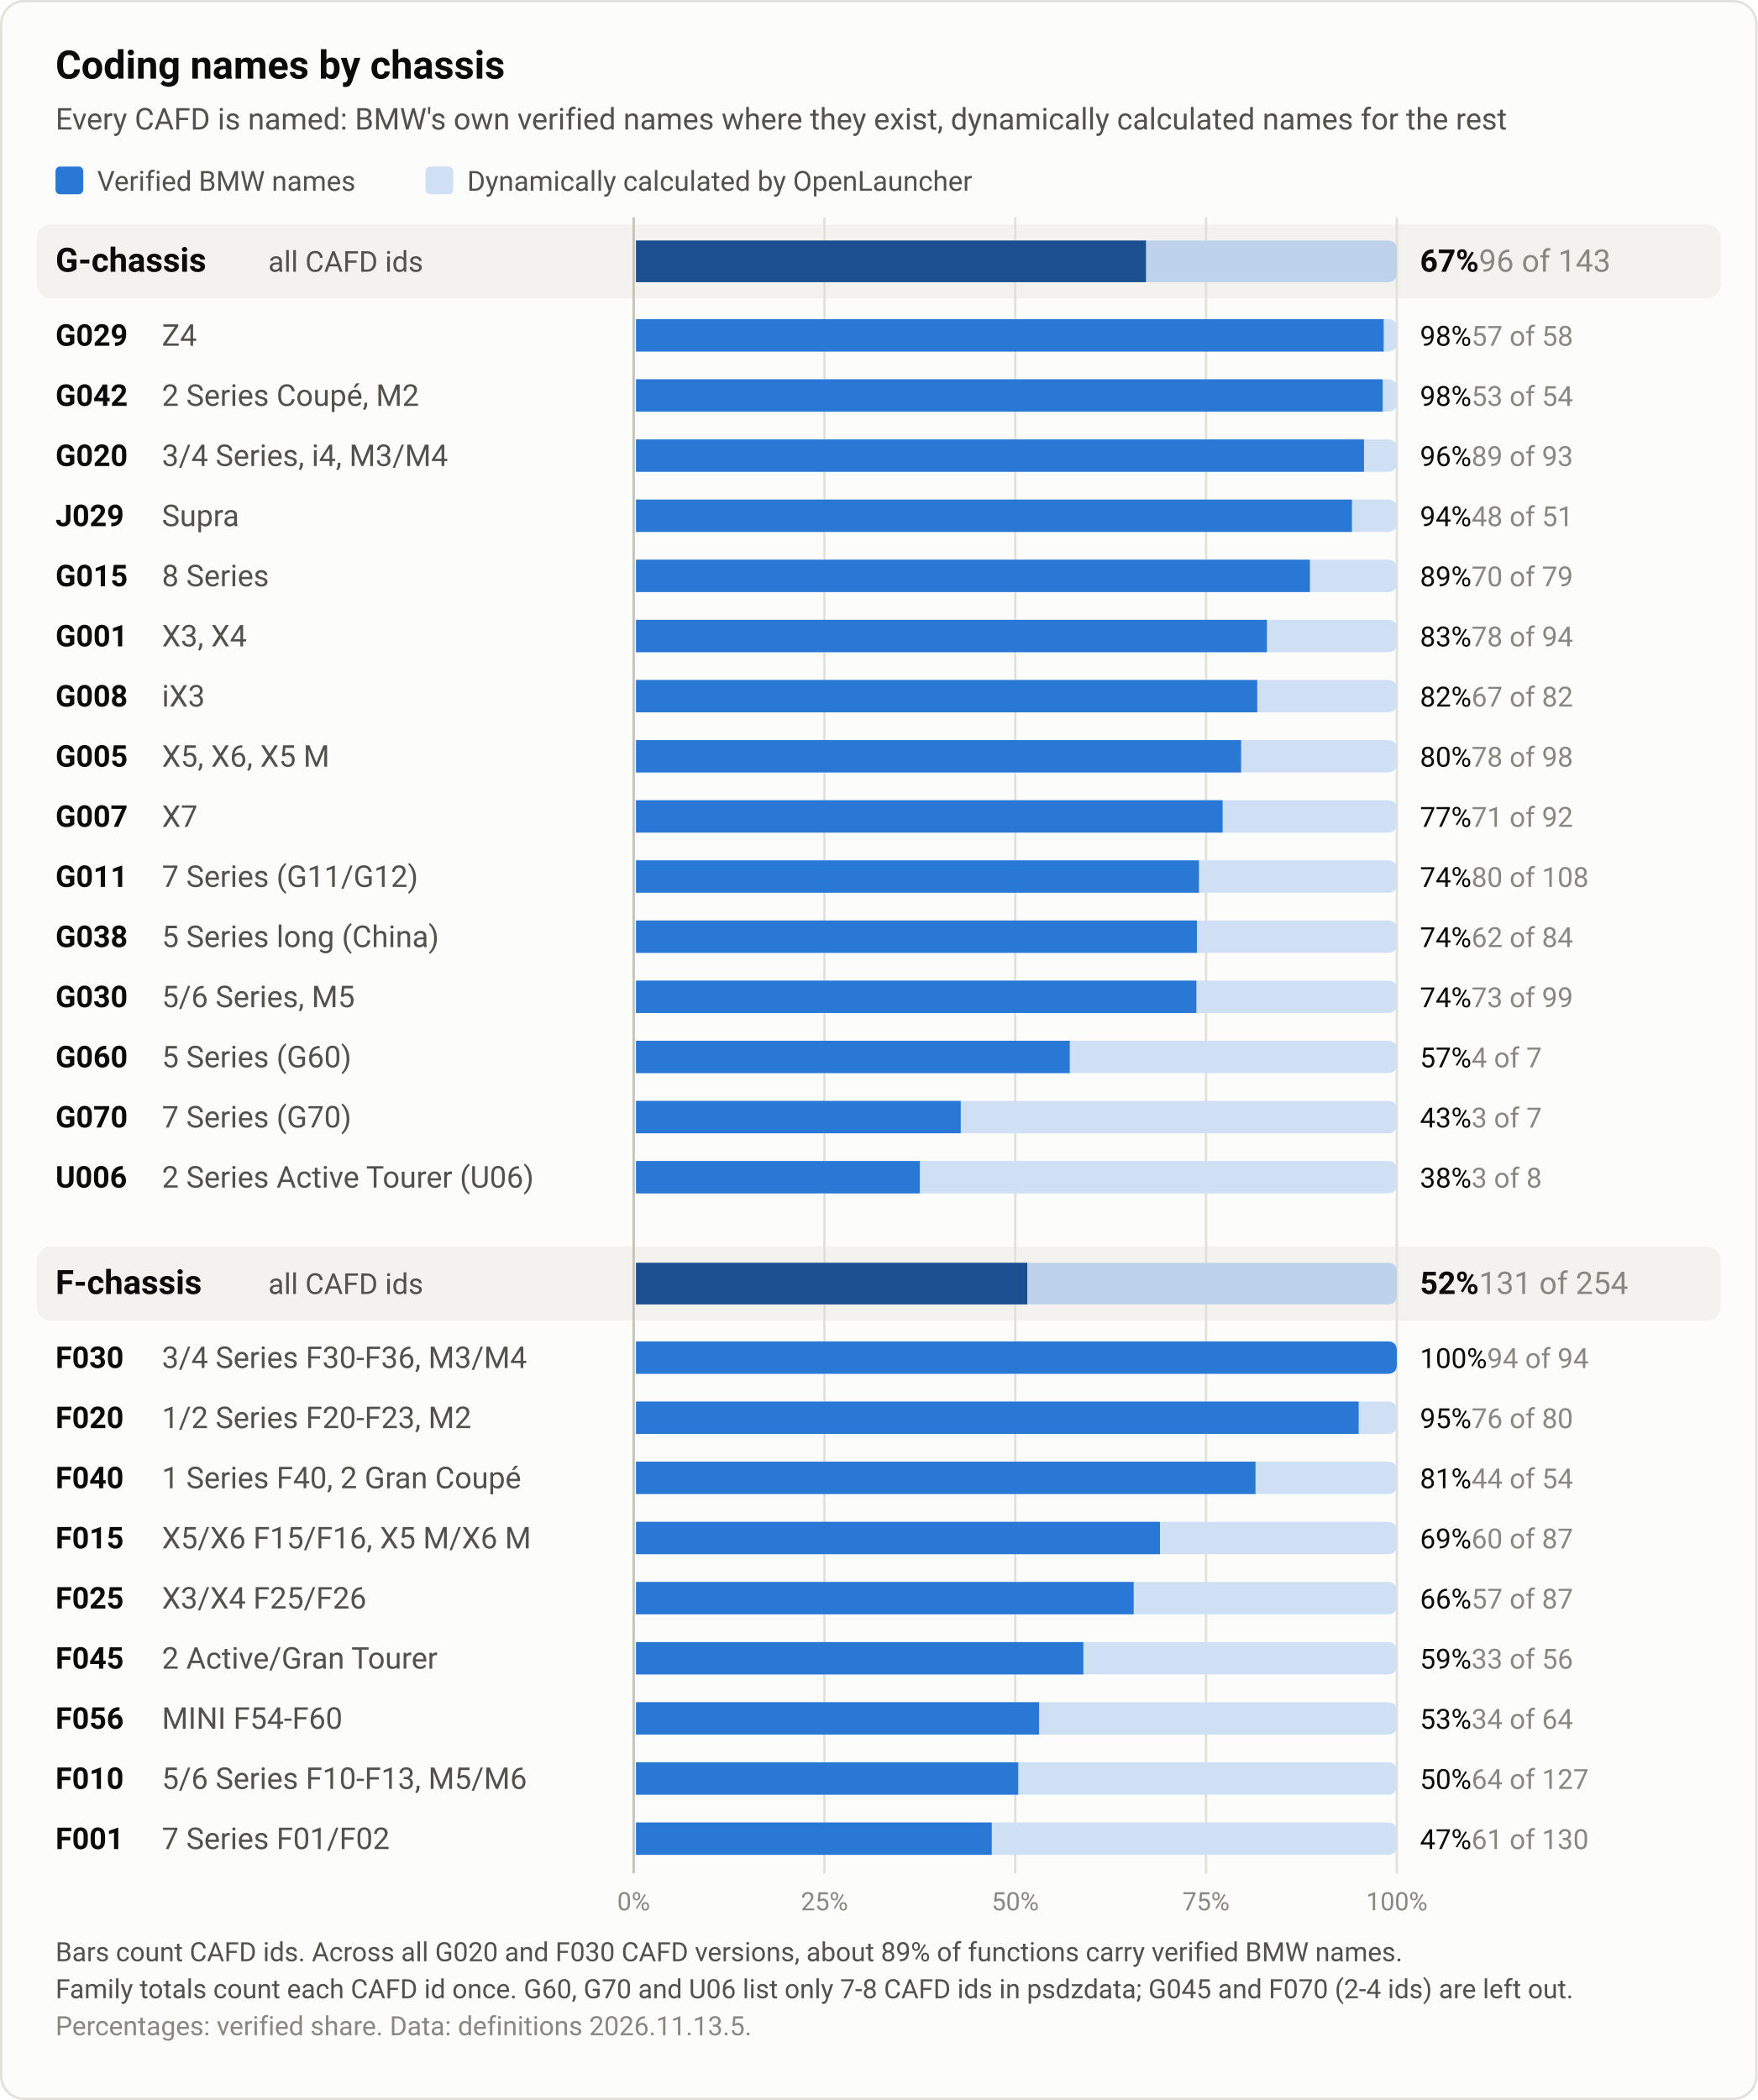
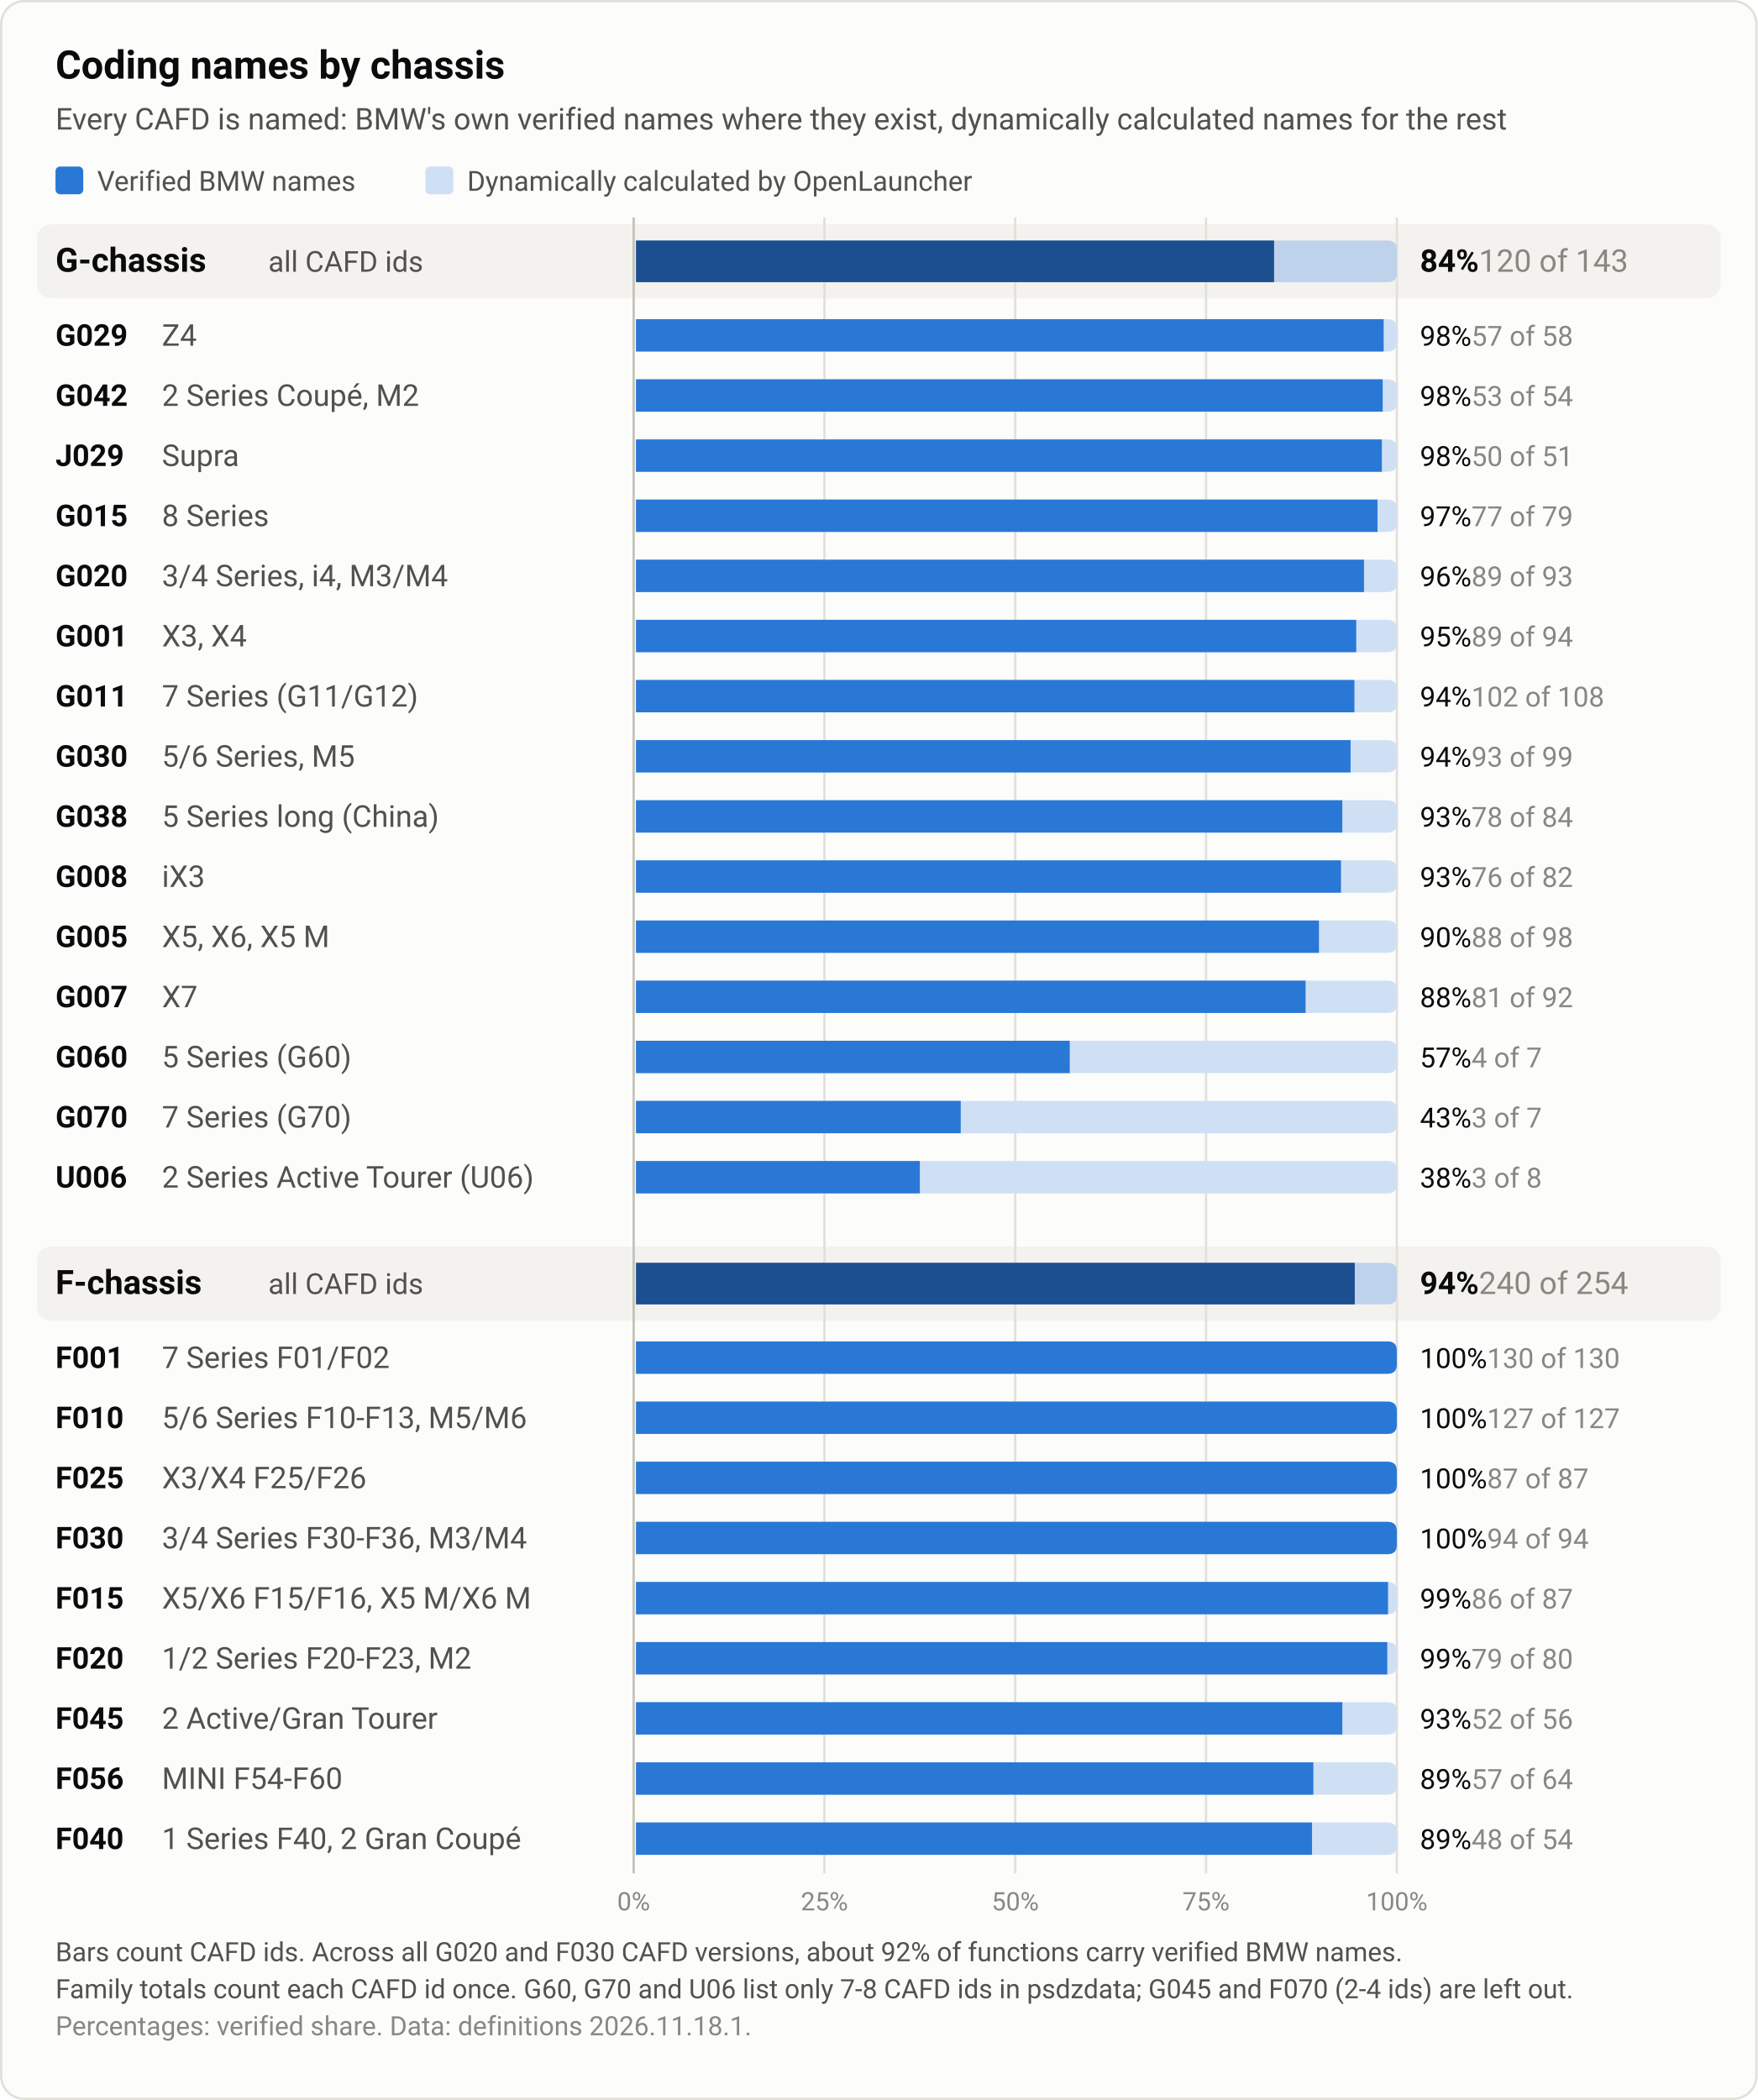
<svg xmlns="http://www.w3.org/2000/svg" width="760" height="908" viewBox="0 0 760 908" font-family="system-ui, -apple-system, 'Segoe UI', Roboto, Helvetica, Arial, sans-serif" role="img" aria-labelledby="t d">
  <rect x="0.5" y="0.5" width="759" height="907" rx="10" fill="#fcfcfb" stroke="#e1e0d9" />
  <text x="24" y="34" font-size="17" font-weight="600" fill="#0b0b0b">Coding names by chassis</text>
  <text x="24" y="56" font-size="13" fill="#52514e">Every CAFD is named: BMW's own verified names where they exist, dynamically calculated names for the rest</text>
  <rect x="24" y="72" width="12" height="12" rx="2" fill="#2a78d6" />
  <text x="42" y="82.5" font-size="12" fill="#52514e">Verified BMW names</text>
  <rect x="184" y="72" width="12" height="12" rx="2" fill="#cfe0f5" />
  <text x="202" y="82.5" font-size="12" fill="#52514e">Dynamically calculated by OpenLauncher</text>
  <rect x="16" y="97" width="728" height="32" rx="6" fill="#f3f2ee" />
  <rect x="16" y="539" width="728" height="32" rx="6" fill="#f3f2ee" />
  <line x1="274.0" y1="94" x2="274.0" y2="810" stroke="#c3c2b7" stroke-width="1" />
  <text x="274.0" y="826" font-size="11" fill="#898781" text-anchor="middle">0%</text>
  <line x1="356.5" y1="94" x2="356.5" y2="810" stroke="#e1e0d9" stroke-width="1" />
  <text x="356.5" y="826" font-size="11" fill="#898781" text-anchor="middle">25%</text>
  <line x1="439.0" y1="94" x2="439.0" y2="810" stroke="#e1e0d9" stroke-width="1" />
  <text x="439.0" y="826" font-size="11" fill="#898781" text-anchor="middle">50%</text>
  <line x1="521.5" y1="94" x2="521.5" y2="810" stroke="#e1e0d9" stroke-width="1" />
  <text x="521.5" y="826" font-size="11" fill="#898781" text-anchor="middle">75%</text>
  <line x1="604.0" y1="94" x2="604.0" y2="810" stroke="#e1e0d9" stroke-width="1" />
  <text x="604.0" y="826" font-size="11" fill="#898781" text-anchor="middle">100%</text>
  <text x="24" y="117.5" font-size="14.5" font-weight="700" fill="#0b0b0b">G-chassis</text>
  <text x="116" y="117.5" font-size="12.5" fill="#52514e">all CAFD ids</text>
  <path d="M275,104 H600 Q604,104 604,108 V118 Q604,122 600,122 H275 Z" fill="#bfd2ec" />
-   <path d="M275,104 H495.538 V122 H275 Z" fill="#1b4f8f" />
-   <text x="614" y="117.5" font-size="13.5" font-weight="700" fill="#0b0b0b">67%<tspan font-weight="400" fill="#898781">  96 of 143</tspan>
+   <path d="M275,104 H550.923 V122 H275 Z" fill="#1b4f8f" />
+   <text x="614" y="117.5" font-size="13.5" font-weight="700" fill="#0b0b0b">84%<tspan font-weight="400" fill="#898781">  120 of 143</tspan>
  </text>
  <text x="24" y="149.5" font-size="13" font-weight="600" fill="#0b0b0b">G029</text>
  <text x="70" y="149.5" font-size="13" fill="#52514e">Z4</text>
  <path d="M275,138 H600 Q604,138 604,142 V148 Q604,152 600,152 H275 Z" fill="#cfe0f5" />
  <path d="M275,138 H598.31 V152 H275 Z" fill="#2a78d6" />
  <text x="614" y="149.5" font-size="12" font-weight="400" fill="#0b0b0b">98%<tspan font-weight="400" fill="#898781">  57 of 58</tspan>
  </text>
  <text x="24" y="175.5" font-size="13" font-weight="600" fill="#0b0b0b">G042</text>
  <text x="70" y="175.5" font-size="13" fill="#52514e">2 Series Coupé, M2</text>
  <path d="M275,164 H600 Q604,164 604,168 V174 Q604,178 600,178 H275 Z" fill="#cfe0f5" />
  <path d="M275,164 H597.889 V178 H275 Z" fill="#2a78d6" />
  <text x="614" y="175.5" font-size="12" font-weight="400" fill="#0b0b0b">98%<tspan font-weight="400" fill="#898781">  53 of 54</tspan>
  </text>
-   <text x="24" y="201.5" font-size="13" font-weight="600" fill="#0b0b0b">G020</text>
-   <text x="70" y="201.5" font-size="13" fill="#52514e">3/4 Series, i4, M3/M4</text>
+   <text x="24" y="201.5" font-size="13" font-weight="600" fill="#0b0b0b">J029</text>
+   <text x="70" y="201.5" font-size="13" fill="#52514e">Supra</text>
  <path d="M275,190 H600 Q604,190 604,194 V200 Q604,204 600,204 H275 Z" fill="#cfe0f5" />
-   <path d="M275,190 H589.806 V204 H275 Z" fill="#2a78d6" />
-   <text x="614" y="201.5" font-size="12" font-weight="400" fill="#0b0b0b">96%<tspan font-weight="400" fill="#898781">  89 of 93</tspan>
+   <path d="M275,190 H597.529 V204 H275 Z" fill="#2a78d6" />
+   <text x="614" y="201.5" font-size="12" font-weight="400" fill="#0b0b0b">98%<tspan font-weight="400" fill="#898781">  50 of 51</tspan>
  </text>
-   <text x="24" y="227.5" font-size="13" font-weight="600" fill="#0b0b0b">J029</text>
-   <text x="70" y="227.5" font-size="13" fill="#52514e">Supra</text>
+   <text x="24" y="227.5" font-size="13" font-weight="600" fill="#0b0b0b">G015</text>
+   <text x="70" y="227.5" font-size="13" fill="#52514e">8 Series</text>
  <path d="M275,216 H600 Q604,216 604,220 V226 Q604,230 600,230 H275 Z" fill="#cfe0f5" />
-   <path d="M275,216 H584.588 V230 H275 Z" fill="#2a78d6" />
-   <text x="614" y="227.5" font-size="12" font-weight="400" fill="#0b0b0b">94%<tspan font-weight="400" fill="#898781">  48 of 51</tspan>
+   <path d="M275,216 H595.646 V230 H275 Z" fill="#2a78d6" />
+   <text x="614" y="227.5" font-size="12" font-weight="400" fill="#0b0b0b">97%<tspan font-weight="400" fill="#898781">  77 of 79</tspan>
  </text>
-   <text x="24" y="253.5" font-size="13" font-weight="600" fill="#0b0b0b">G015</text>
-   <text x="70" y="253.5" font-size="13" fill="#52514e">8 Series</text>
+   <text x="24" y="253.5" font-size="13" font-weight="600" fill="#0b0b0b">G020</text>
+   <text x="70" y="253.5" font-size="13" fill="#52514e">3/4 Series, i4, M3/M4</text>
  <path d="M275,242 H600 Q604,242 604,246 V252 Q604,256 600,256 H275 Z" fill="#cfe0f5" />
-   <path d="M275,242 H566.405 V256 H275 Z" fill="#2a78d6" />
-   <text x="614" y="253.5" font-size="12" font-weight="400" fill="#0b0b0b">89%<tspan font-weight="400" fill="#898781">  70 of 79</tspan>
+   <path d="M275,242 H589.806 V256 H275 Z" fill="#2a78d6" />
+   <text x="614" y="253.5" font-size="12" font-weight="400" fill="#0b0b0b">96%<tspan font-weight="400" fill="#898781">  89 of 93</tspan>
  </text>
  <text x="24" y="279.5" font-size="13" font-weight="600" fill="#0b0b0b">G001</text>
  <text x="70" y="279.5" font-size="13" fill="#52514e">X3, X4</text>
  <path d="M275,268 H600 Q604,268 604,272 V278 Q604,282 600,282 H275 Z" fill="#cfe0f5" />
-   <path d="M275,268 H547.83 V282 H275 Z" fill="#2a78d6" />
-   <text x="614" y="279.5" font-size="12" font-weight="400" fill="#0b0b0b">83%<tspan font-weight="400" fill="#898781">  78 of 94</tspan>
+   <path d="M275,268 H586.447 V282 H275 Z" fill="#2a78d6" />
+   <text x="614" y="279.5" font-size="12" font-weight="400" fill="#0b0b0b">95%<tspan font-weight="400" fill="#898781">  89 of 94</tspan>
  </text>
-   <text x="24" y="305.5" font-size="13" font-weight="600" fill="#0b0b0b">G008</text>
-   <text x="70" y="305.5" font-size="13" fill="#52514e">iX3</text>
+   <text x="24" y="305.5" font-size="13" font-weight="600" fill="#0b0b0b">G011</text>
+   <text x="70" y="305.5" font-size="13" fill="#52514e">7 Series (G11/G12)</text>
  <path d="M275,294 H600 Q604,294 604,298 V304 Q604,308 600,308 H275 Z" fill="#cfe0f5" />
-   <path d="M275,294 H543.634 V308 H275 Z" fill="#2a78d6" />
-   <text x="614" y="305.5" font-size="12" font-weight="400" fill="#0b0b0b">82%<tspan font-weight="400" fill="#898781">  67 of 82</tspan>
+   <path d="M275,294 H585.667 V308 H275 Z" fill="#2a78d6" />
+   <text x="614" y="305.5" font-size="12" font-weight="400" fill="#0b0b0b">94%<tspan font-weight="400" fill="#898781">  102 of 108</tspan>
  </text>
-   <text x="24" y="331.5" font-size="13" font-weight="600" fill="#0b0b0b">G005</text>
-   <text x="70" y="331.5" font-size="13" fill="#52514e">X5, X6, X5 M</text>
+   <text x="24" y="331.5" font-size="13" font-weight="600" fill="#0b0b0b">G030</text>
+   <text x="70" y="331.5" font-size="13" fill="#52514e">5/6 Series, M5</text>
  <path d="M275,320 H600 Q604,320 604,324 V330 Q604,334 600,334 H275 Z" fill="#cfe0f5" />
-   <path d="M275,320 H536.653 V334 H275 Z" fill="#2a78d6" />
-   <text x="614" y="331.5" font-size="12" font-weight="400" fill="#0b0b0b">80%<tspan font-weight="400" fill="#898781">  78 of 98</tspan>
+   <path d="M275,320 H584.0 V334 H275 Z" fill="#2a78d6" />
+   <text x="614" y="331.5" font-size="12" font-weight="400" fill="#0b0b0b">94%<tspan font-weight="400" fill="#898781">  93 of 99</tspan>
  </text>
-   <text x="24" y="357.5" font-size="13" font-weight="600" fill="#0b0b0b">G007</text>
-   <text x="70" y="357.5" font-size="13" fill="#52514e">X7</text>
+   <text x="24" y="357.5" font-size="13" font-weight="600" fill="#0b0b0b">G038</text>
+   <text x="70" y="357.5" font-size="13" fill="#52514e">5 Series long (China)</text>
  <path d="M275,346 H600 Q604,346 604,350 V356 Q604,360 600,360 H275 Z" fill="#cfe0f5" />
-   <path d="M275,346 H528.674 V360 H275 Z" fill="#2a78d6" />
-   <text x="614" y="357.5" font-size="12" font-weight="400" fill="#0b0b0b">77%<tspan font-weight="400" fill="#898781">  71 of 92</tspan>
+   <path d="M275,346 H580.429 V360 H275 Z" fill="#2a78d6" />
+   <text x="614" y="357.5" font-size="12" font-weight="400" fill="#0b0b0b">93%<tspan font-weight="400" fill="#898781">  78 of 84</tspan>
  </text>
-   <text x="24" y="383.5" font-size="13" font-weight="600" fill="#0b0b0b">G011</text>
-   <text x="70" y="383.5" font-size="13" fill="#52514e">7 Series (G11/G12)</text>
+   <text x="24" y="383.5" font-size="13" font-weight="600" fill="#0b0b0b">G008</text>
+   <text x="70" y="383.5" font-size="13" fill="#52514e">iX3</text>
  <path d="M275,372 H600 Q604,372 604,376 V382 Q604,386 600,386 H275 Z" fill="#cfe0f5" />
-   <path d="M275,372 H518.444 V386 H275 Z" fill="#2a78d6" />
-   <text x="614" y="383.5" font-size="12" font-weight="400" fill="#0b0b0b">74%<tspan font-weight="400" fill="#898781">  80 of 108</tspan>
+   <path d="M275,372 H579.854 V386 H275 Z" fill="#2a78d6" />
+   <text x="614" y="383.5" font-size="12" font-weight="400" fill="#0b0b0b">93%<tspan font-weight="400" fill="#898781">  76 of 82</tspan>
  </text>
-   <text x="24" y="409.5" font-size="13" font-weight="600" fill="#0b0b0b">G038</text>
-   <text x="70" y="409.5" font-size="13" fill="#52514e">5 Series long (China)</text>
+   <text x="24" y="409.5" font-size="13" font-weight="600" fill="#0b0b0b">G005</text>
+   <text x="70" y="409.5" font-size="13" fill="#52514e">X5, X6, X5 M</text>
  <path d="M275,398 H600 Q604,398 604,402 V408 Q604,412 600,412 H275 Z" fill="#cfe0f5" />
-   <path d="M275,398 H517.571 V412 H275 Z" fill="#2a78d6" />
-   <text x="614" y="409.5" font-size="12" font-weight="400" fill="#0b0b0b">74%<tspan font-weight="400" fill="#898781">  62 of 84</tspan>
+   <path d="M275,398 H570.327 V412 H275 Z" fill="#2a78d6" />
+   <text x="614" y="409.5" font-size="12" font-weight="400" fill="#0b0b0b">90%<tspan font-weight="400" fill="#898781">  88 of 98</tspan>
  </text>
-   <text x="24" y="435.5" font-size="13" font-weight="600" fill="#0b0b0b">G030</text>
-   <text x="70" y="435.5" font-size="13" fill="#52514e">5/6 Series, M5</text>
+   <text x="24" y="435.5" font-size="13" font-weight="600" fill="#0b0b0b">G007</text>
+   <text x="70" y="435.5" font-size="13" fill="#52514e">X7</text>
  <path d="M275,424 H600 Q604,424 604,428 V434 Q604,438 600,438 H275 Z" fill="#cfe0f5" />
-   <path d="M275,424 H517.333 V438 H275 Z" fill="#2a78d6" />
-   <text x="614" y="435.5" font-size="12" font-weight="400" fill="#0b0b0b">74%<tspan font-weight="400" fill="#898781">  73 of 99</tspan>
+   <path d="M275,424 H564.543 V438 H275 Z" fill="#2a78d6" />
+   <text x="614" y="435.5" font-size="12" font-weight="400" fill="#0b0b0b">88%<tspan font-weight="400" fill="#898781">  81 of 92</tspan>
  </text>
  <text x="24" y="461.5" font-size="13" font-weight="600" fill="#0b0b0b">G060</text>
  <text x="70" y="461.5" font-size="13" fill="#52514e">5 Series (G60)</text>
  <path d="M275,450 H600 Q604,450 604,454 V460 Q604,464 600,464 H275 Z" fill="#cfe0f5" />
  <path d="M275,450 H462.571 V464 H275 Z" fill="#2a78d6" />
  <text x="614" y="461.5" font-size="12" font-weight="400" fill="#0b0b0b">57%<tspan font-weight="400" fill="#898781">  4 of 7</tspan>
  </text>
  <text x="24" y="487.5" font-size="13" font-weight="600" fill="#0b0b0b">G070</text>
  <text x="70" y="487.5" font-size="13" fill="#52514e">7 Series (G70)</text>
  <path d="M275,476 H600 Q604,476 604,480 V486 Q604,490 600,490 H275 Z" fill="#cfe0f5" />
  <path d="M275,476 H415.429 V490 H275 Z" fill="#2a78d6" />
  <text x="614" y="487.5" font-size="12" font-weight="400" fill="#0b0b0b">43%<tspan font-weight="400" fill="#898781">  3 of 7</tspan>
  </text>
  <text x="24" y="513.5" font-size="13" font-weight="600" fill="#0b0b0b">U006</text>
  <text x="70" y="513.5" font-size="13" fill="#52514e">2 Series Active Tourer (U06)</text>
  <path d="M275,502 H600 Q604,502 604,506 V512 Q604,516 600,516 H275 Z" fill="#cfe0f5" />
  <path d="M275,502 H397.75 V516 H275 Z" fill="#2a78d6" />
  <text x="614" y="513.5" font-size="12" font-weight="400" fill="#0b0b0b">38%<tspan font-weight="400" fill="#898781">  3 of 8</tspan>
  </text>
  <text x="24" y="559.5" font-size="14.5" font-weight="700" fill="#0b0b0b">F-chassis</text>
  <text x="116" y="559.5" font-size="12.5" fill="#52514e">all CAFD ids</text>
  <path d="M275,546 H600 Q604,546 604,550 V560 Q604,564 600,564 H275 Z" fill="#bfd2ec" />
-   <path d="M275,546 H444.197 V564 H275 Z" fill="#1b4f8f" />
-   <text x="614" y="559.5" font-size="13.5" font-weight="700" fill="#0b0b0b">52%<tspan font-weight="400" fill="#898781">  131 of 254</tspan>
+   <path d="M275,546 H585.811 V564 H275 Z" fill="#1b4f8f" />
+   <text x="614" y="559.5" font-size="13.5" font-weight="700" fill="#0b0b0b">94%<tspan font-weight="400" fill="#898781">  240 of 254</tspan>
  </text>
-   <text x="24" y="591.5" font-size="13" font-weight="600" fill="#0b0b0b">F030</text>
-   <text x="70" y="591.5" font-size="13" fill="#52514e">3/4 Series F30-F36, M3/M4</text>
+   <text x="24" y="591.5" font-size="13" font-weight="600" fill="#0b0b0b">F001</text>
+   <text x="70" y="591.5" font-size="13" fill="#52514e">7 Series F01/F02</text>
  <path d="M275,580 H600 Q604,580 604,584 V590 Q604,594 600,594 H275 Z" fill="#cfe0f5" />
  <path d="M275,580 H600.0 Q604.0,580 604.0,584 V590 Q604.0,594 600.0,594 H275 Z" fill="#2a78d6" />
-   <text x="614" y="591.5" font-size="12" font-weight="400" fill="#0b0b0b">100%<tspan font-weight="400" fill="#898781">  94 of 94</tspan>
+   <text x="614" y="591.5" font-size="12" font-weight="400" fill="#0b0b0b">100%<tspan font-weight="400" fill="#898781">  130 of 130</tspan>
  </text>
-   <text x="24" y="617.5" font-size="13" font-weight="600" fill="#0b0b0b">F020</text>
-   <text x="70" y="617.5" font-size="13" fill="#52514e">1/2 Series F20-F23, M2</text>
+   <text x="24" y="617.5" font-size="13" font-weight="600" fill="#0b0b0b">F010</text>
+   <text x="70" y="617.5" font-size="13" fill="#52514e">5/6 Series F10-F13, M5/M6</text>
  <path d="M275,606 H600 Q604,606 604,610 V616 Q604,620 600,620 H275 Z" fill="#cfe0f5" />
-   <path d="M275,606 H587.5 V620 H275 Z" fill="#2a78d6" />
-   <text x="614" y="617.5" font-size="12" font-weight="400" fill="#0b0b0b">95%<tspan font-weight="400" fill="#898781">  76 of 80</tspan>
+   <path d="M275,606 H600.0 Q604.0,606 604.0,610 V616 Q604.0,620 600.0,620 H275 Z" fill="#2a78d6" />
+   <text x="614" y="617.5" font-size="12" font-weight="400" fill="#0b0b0b">100%<tspan font-weight="400" fill="#898781">  127 of 127</tspan>
  </text>
-   <text x="24" y="643.5" font-size="13" font-weight="600" fill="#0b0b0b">F040</text>
-   <text x="70" y="643.5" font-size="13" fill="#52514e">1 Series F40, 2 Gran Coupé</text>
+   <text x="24" y="643.5" font-size="13" font-weight="600" fill="#0b0b0b">F025</text>
+   <text x="70" y="643.5" font-size="13" fill="#52514e">X3/X4 F25/F26</text>
  <path d="M275,632 H600 Q604,632 604,636 V642 Q604,646 600,646 H275 Z" fill="#cfe0f5" />
-   <path d="M275,632 H542.889 V646 H275 Z" fill="#2a78d6" />
-   <text x="614" y="643.5" font-size="12" font-weight="400" fill="#0b0b0b">81%<tspan font-weight="400" fill="#898781">  44 of 54</tspan>
+   <path d="M275,632 H600.0 Q604.0,632 604.0,636 V642 Q604.0,646 600.0,646 H275 Z" fill="#2a78d6" />
+   <text x="614" y="643.5" font-size="12" font-weight="400" fill="#0b0b0b">100%<tspan font-weight="400" fill="#898781">  87 of 87</tspan>
  </text>
-   <text x="24" y="669.5" font-size="13" font-weight="600" fill="#0b0b0b">F015</text>
-   <text x="70" y="669.5" font-size="13" fill="#52514e">X5/X6 F15/F16, X5 M/X6 M</text>
+   <text x="24" y="669.5" font-size="13" font-weight="600" fill="#0b0b0b">F030</text>
+   <text x="70" y="669.5" font-size="13" fill="#52514e">3/4 Series F30-F36, M3/M4</text>
  <path d="M275,658 H600 Q604,658 604,662 V668 Q604,672 600,672 H275 Z" fill="#cfe0f5" />
-   <path d="M275,658 H501.586 V672 H275 Z" fill="#2a78d6" />
-   <text x="614" y="669.5" font-size="12" font-weight="400" fill="#0b0b0b">69%<tspan font-weight="400" fill="#898781">  60 of 87</tspan>
+   <path d="M275,658 H600.0 Q604.0,658 604.0,662 V668 Q604.0,672 600.0,672 H275 Z" fill="#2a78d6" />
+   <text x="614" y="669.5" font-size="12" font-weight="400" fill="#0b0b0b">100%<tspan font-weight="400" fill="#898781">  94 of 94</tspan>
  </text>
-   <text x="24" y="695.5" font-size="13" font-weight="600" fill="#0b0b0b">F025</text>
-   <text x="70" y="695.5" font-size="13" fill="#52514e">X3/X4 F25/F26</text>
+   <text x="24" y="695.5" font-size="13" font-weight="600" fill="#0b0b0b">F015</text>
+   <text x="70" y="695.5" font-size="13" fill="#52514e">X5/X6 F15/F16, X5 M/X6 M</text>
  <path d="M275,684 H600 Q604,684 604,688 V694 Q604,698 600,698 H275 Z" fill="#cfe0f5" />
-   <path d="M275,684 H490.207 V698 H275 Z" fill="#2a78d6" />
-   <text x="614" y="695.5" font-size="12" font-weight="400" fill="#0b0b0b">66%<tspan font-weight="400" fill="#898781">  57 of 87</tspan>
+   <path d="M275,684 H600.207 V698 H275 Z" fill="#2a78d6" />
+   <text x="614" y="695.5" font-size="12" font-weight="400" fill="#0b0b0b">99%<tspan font-weight="400" fill="#898781">  86 of 87</tspan>
  </text>
-   <text x="24" y="721.5" font-size="13" font-weight="600" fill="#0b0b0b">F045</text>
-   <text x="70" y="721.5" font-size="13" fill="#52514e">2 Active/Gran Tourer</text>
+   <text x="24" y="721.5" font-size="13" font-weight="600" fill="#0b0b0b">F020</text>
+   <text x="70" y="721.5" font-size="13" fill="#52514e">1/2 Series F20-F23, M2</text>
  <path d="M275,710 H600 Q604,710 604,714 V720 Q604,724 600,724 H275 Z" fill="#cfe0f5" />
-   <path d="M275,710 H468.464 V724 H275 Z" fill="#2a78d6" />
-   <text x="614" y="721.5" font-size="12" font-weight="400" fill="#0b0b0b">59%<tspan font-weight="400" fill="#898781">  33 of 56</tspan>
+   <path d="M275,710 H599.875 V724 H275 Z" fill="#2a78d6" />
+   <text x="614" y="721.5" font-size="12" font-weight="400" fill="#0b0b0b">99%<tspan font-weight="400" fill="#898781">  79 of 80</tspan>
  </text>
-   <text x="24" y="747.5" font-size="13" font-weight="600" fill="#0b0b0b">F056</text>
-   <text x="70" y="747.5" font-size="13" fill="#52514e">MINI F54-F60</text>
+   <text x="24" y="747.5" font-size="13" font-weight="600" fill="#0b0b0b">F045</text>
+   <text x="70" y="747.5" font-size="13" fill="#52514e">2 Active/Gran Tourer</text>
  <path d="M275,736 H600 Q604,736 604,740 V746 Q604,750 600,750 H275 Z" fill="#cfe0f5" />
-   <path d="M275,736 H449.312 V750 H275 Z" fill="#2a78d6" />
-   <text x="614" y="747.5" font-size="12" font-weight="400" fill="#0b0b0b">53%<tspan font-weight="400" fill="#898781">  34 of 64</tspan>
+   <path d="M275,736 H580.429 V750 H275 Z" fill="#2a78d6" />
+   <text x="614" y="747.5" font-size="12" font-weight="400" fill="#0b0b0b">93%<tspan font-weight="400" fill="#898781">  52 of 56</tspan>
  </text>
-   <text x="24" y="773.5" font-size="13" font-weight="600" fill="#0b0b0b">F010</text>
-   <text x="70" y="773.5" font-size="13" fill="#52514e">5/6 Series F10-F13, M5/M6</text>
+   <text x="24" y="773.5" font-size="13" font-weight="600" fill="#0b0b0b">F056</text>
+   <text x="70" y="773.5" font-size="13" fill="#52514e">MINI F54-F60</text>
  <path d="M275,762 H600 Q604,762 604,766 V772 Q604,776 600,776 H275 Z" fill="#cfe0f5" />
-   <path d="M275,762 H440.299 V776 H275 Z" fill="#2a78d6" />
-   <text x="614" y="773.5" font-size="12" font-weight="400" fill="#0b0b0b">50%<tspan font-weight="400" fill="#898781">  64 of 127</tspan>
+   <path d="M275,762 H567.906 V776 H275 Z" fill="#2a78d6" />
+   <text x="614" y="773.5" font-size="12" font-weight="400" fill="#0b0b0b">89%<tspan font-weight="400" fill="#898781">  57 of 64</tspan>
  </text>
-   <text x="24" y="799.5" font-size="13" font-weight="600" fill="#0b0b0b">F001</text>
-   <text x="70" y="799.5" font-size="13" fill="#52514e">7 Series F01/F02</text>
+   <text x="24" y="799.5" font-size="13" font-weight="600" fill="#0b0b0b">F040</text>
+   <text x="70" y="799.5" font-size="13" fill="#52514e">1 Series F40, 2 Gran Coupé</text>
  <path d="M275,788 H600 Q604,788 604,792 V798 Q604,802 600,802 H275 Z" fill="#cfe0f5" />
-   <path d="M275,788 H428.846 V802 H275 Z" fill="#2a78d6" />
-   <text x="614" y="799.5" font-size="12" font-weight="400" fill="#0b0b0b">47%<tspan font-weight="400" fill="#898781">  61 of 130</tspan>
+   <path d="M275,788 H567.333 V802 H275 Z" fill="#2a78d6" />
+   <text x="614" y="799.5" font-size="12" font-weight="400" fill="#0b0b0b">89%<tspan font-weight="400" fill="#898781">  48 of 54</tspan>
  </text>
-   <text x="24" y="848" font-size="11.5" fill="#52514e">Bars count CAFD ids. Across all G020 and F030 CAFD versions, about 89% of functions carry verified BMW names.</text>
+   <text x="24" y="848" font-size="11.5" fill="#52514e">Bars count CAFD ids. Across all G020 and F030 CAFD versions, about 92% of functions carry verified BMW names.</text>
  <text x="24" y="864" font-size="11.5" fill="#52514e">Family totals count each CAFD id once. G60, G70 and U06 list only 7-8 CAFD ids in psdzdata; G045 and F070 (2-4 ids) are left out.</text>
-   <text x="24" y="880" font-size="11.5" fill="#898781">Percentages: verified share. Data: definitions 2026.11.13.5.</text>
+   <text x="24" y="880" font-size="11.5" fill="#898781">Percentages: verified share. Data: definitions 2026.11.18.1.</text>
</svg>
